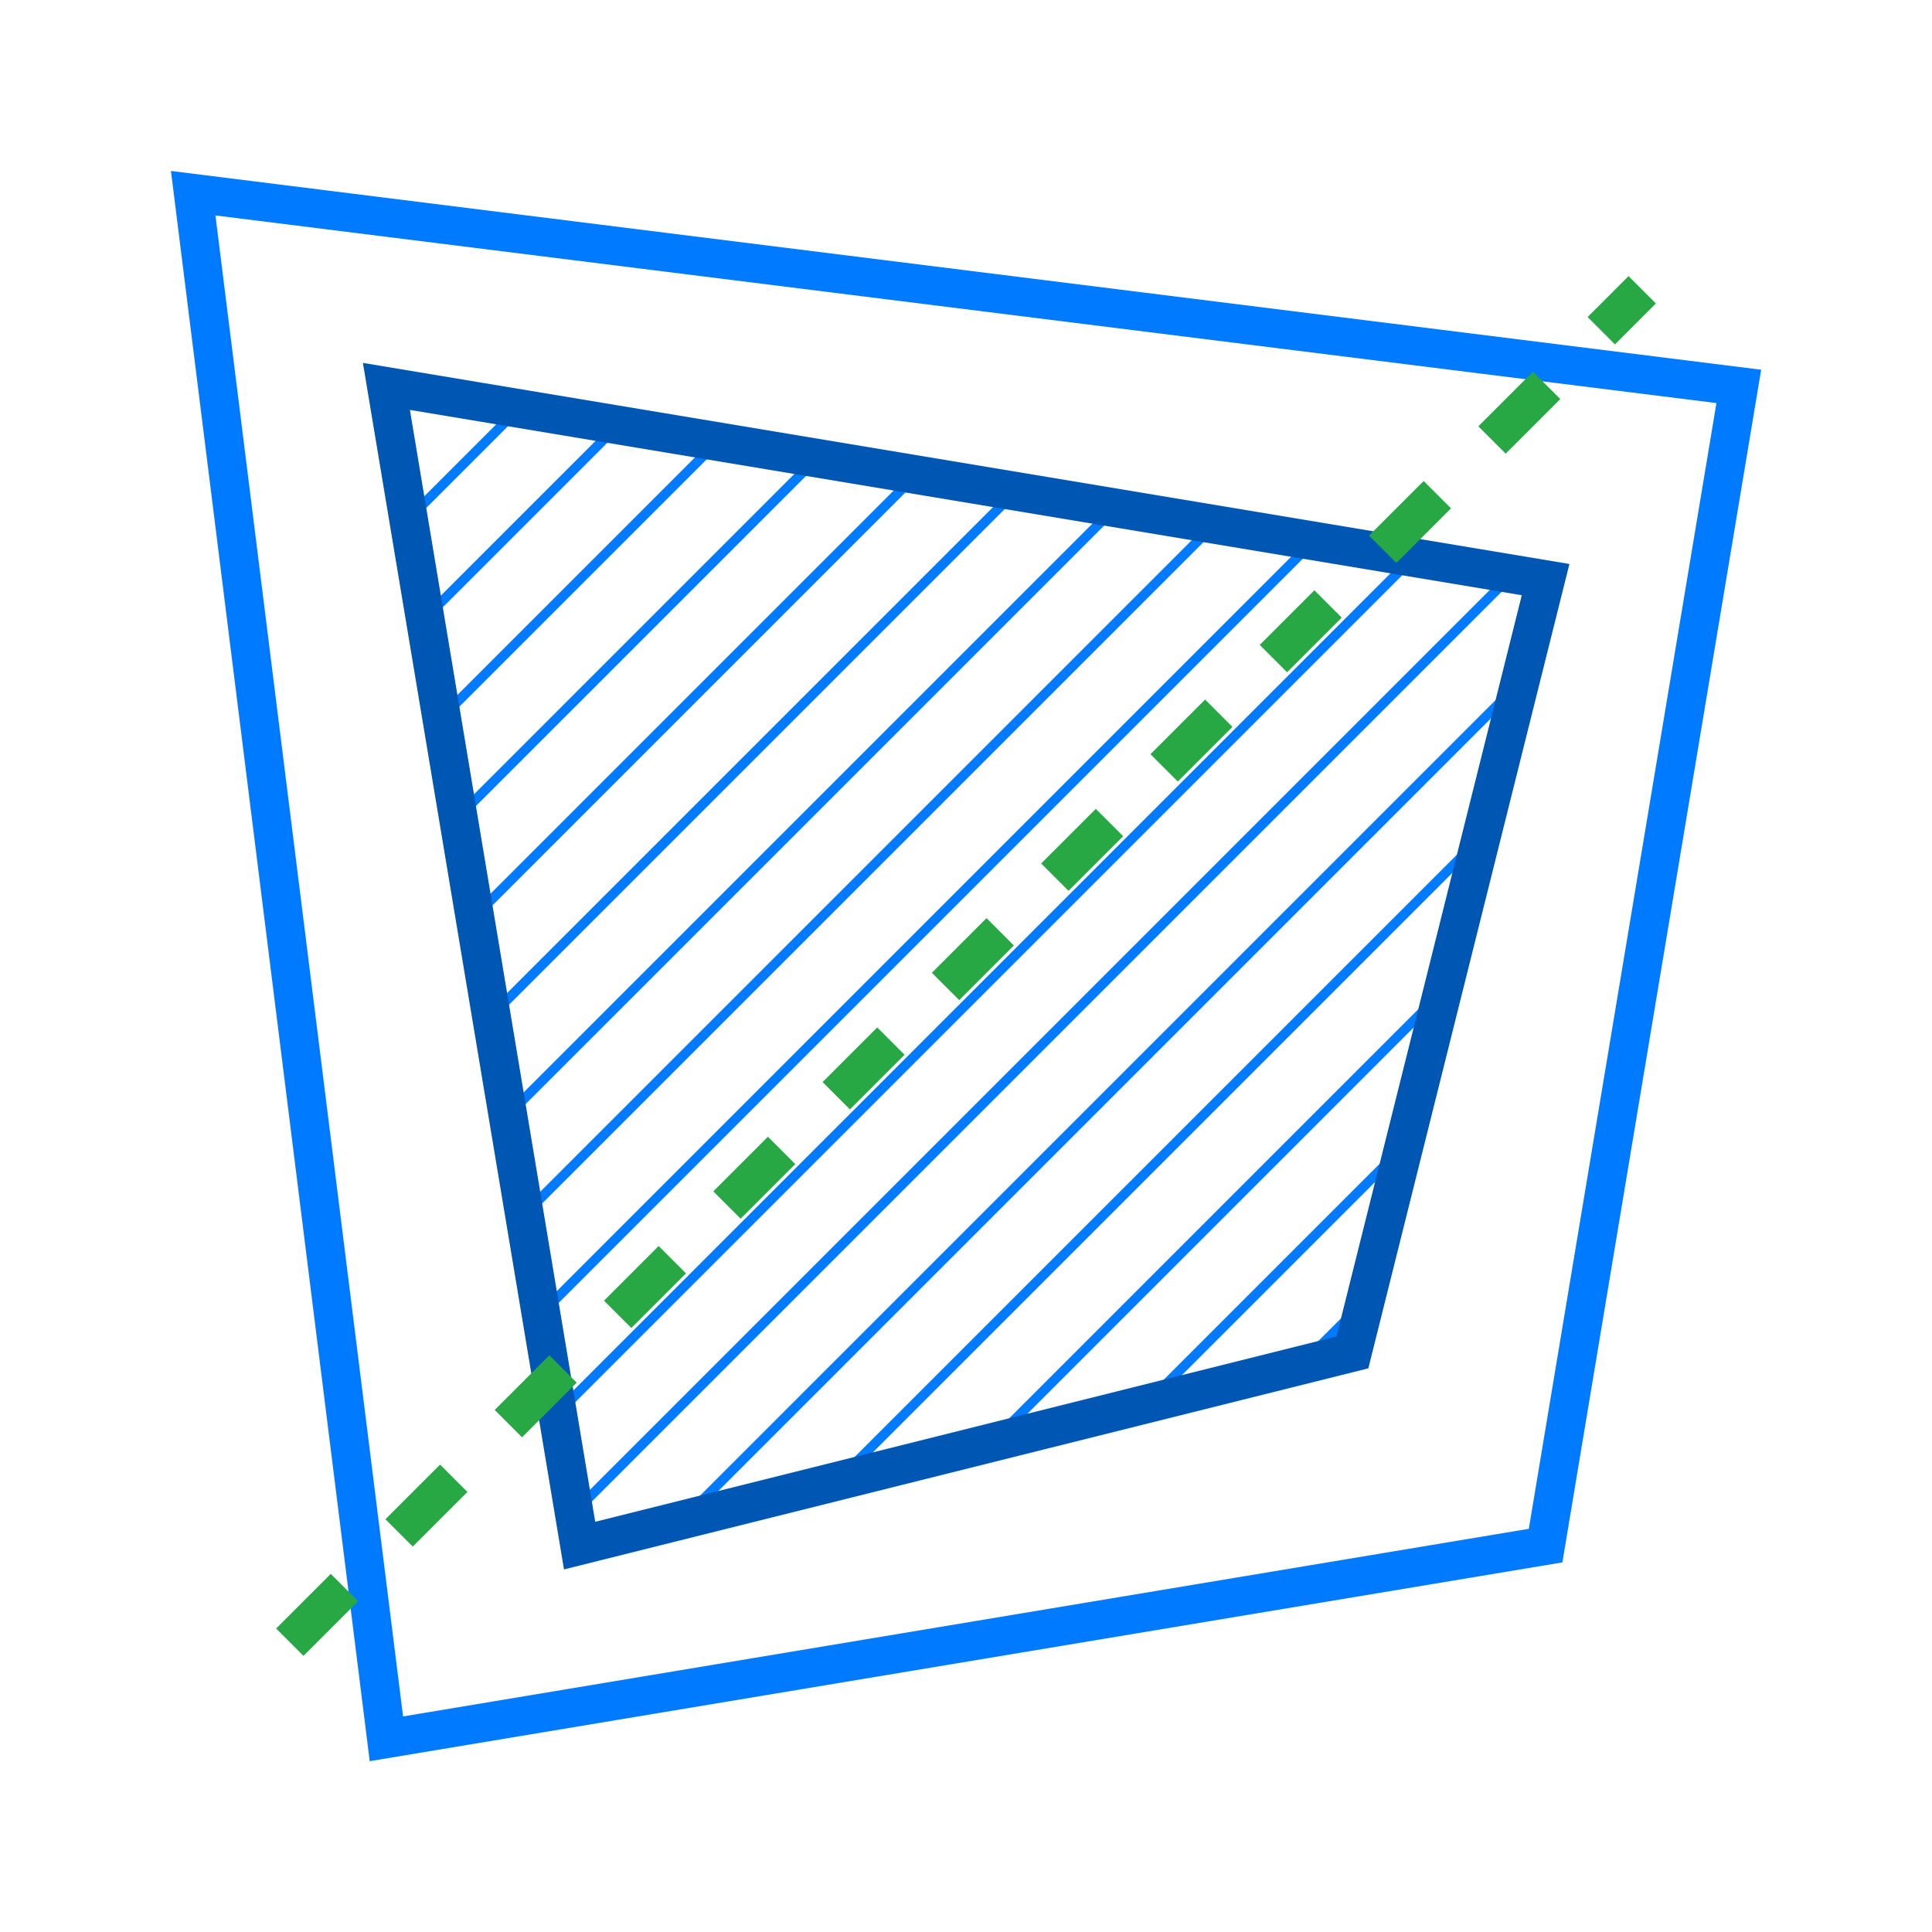
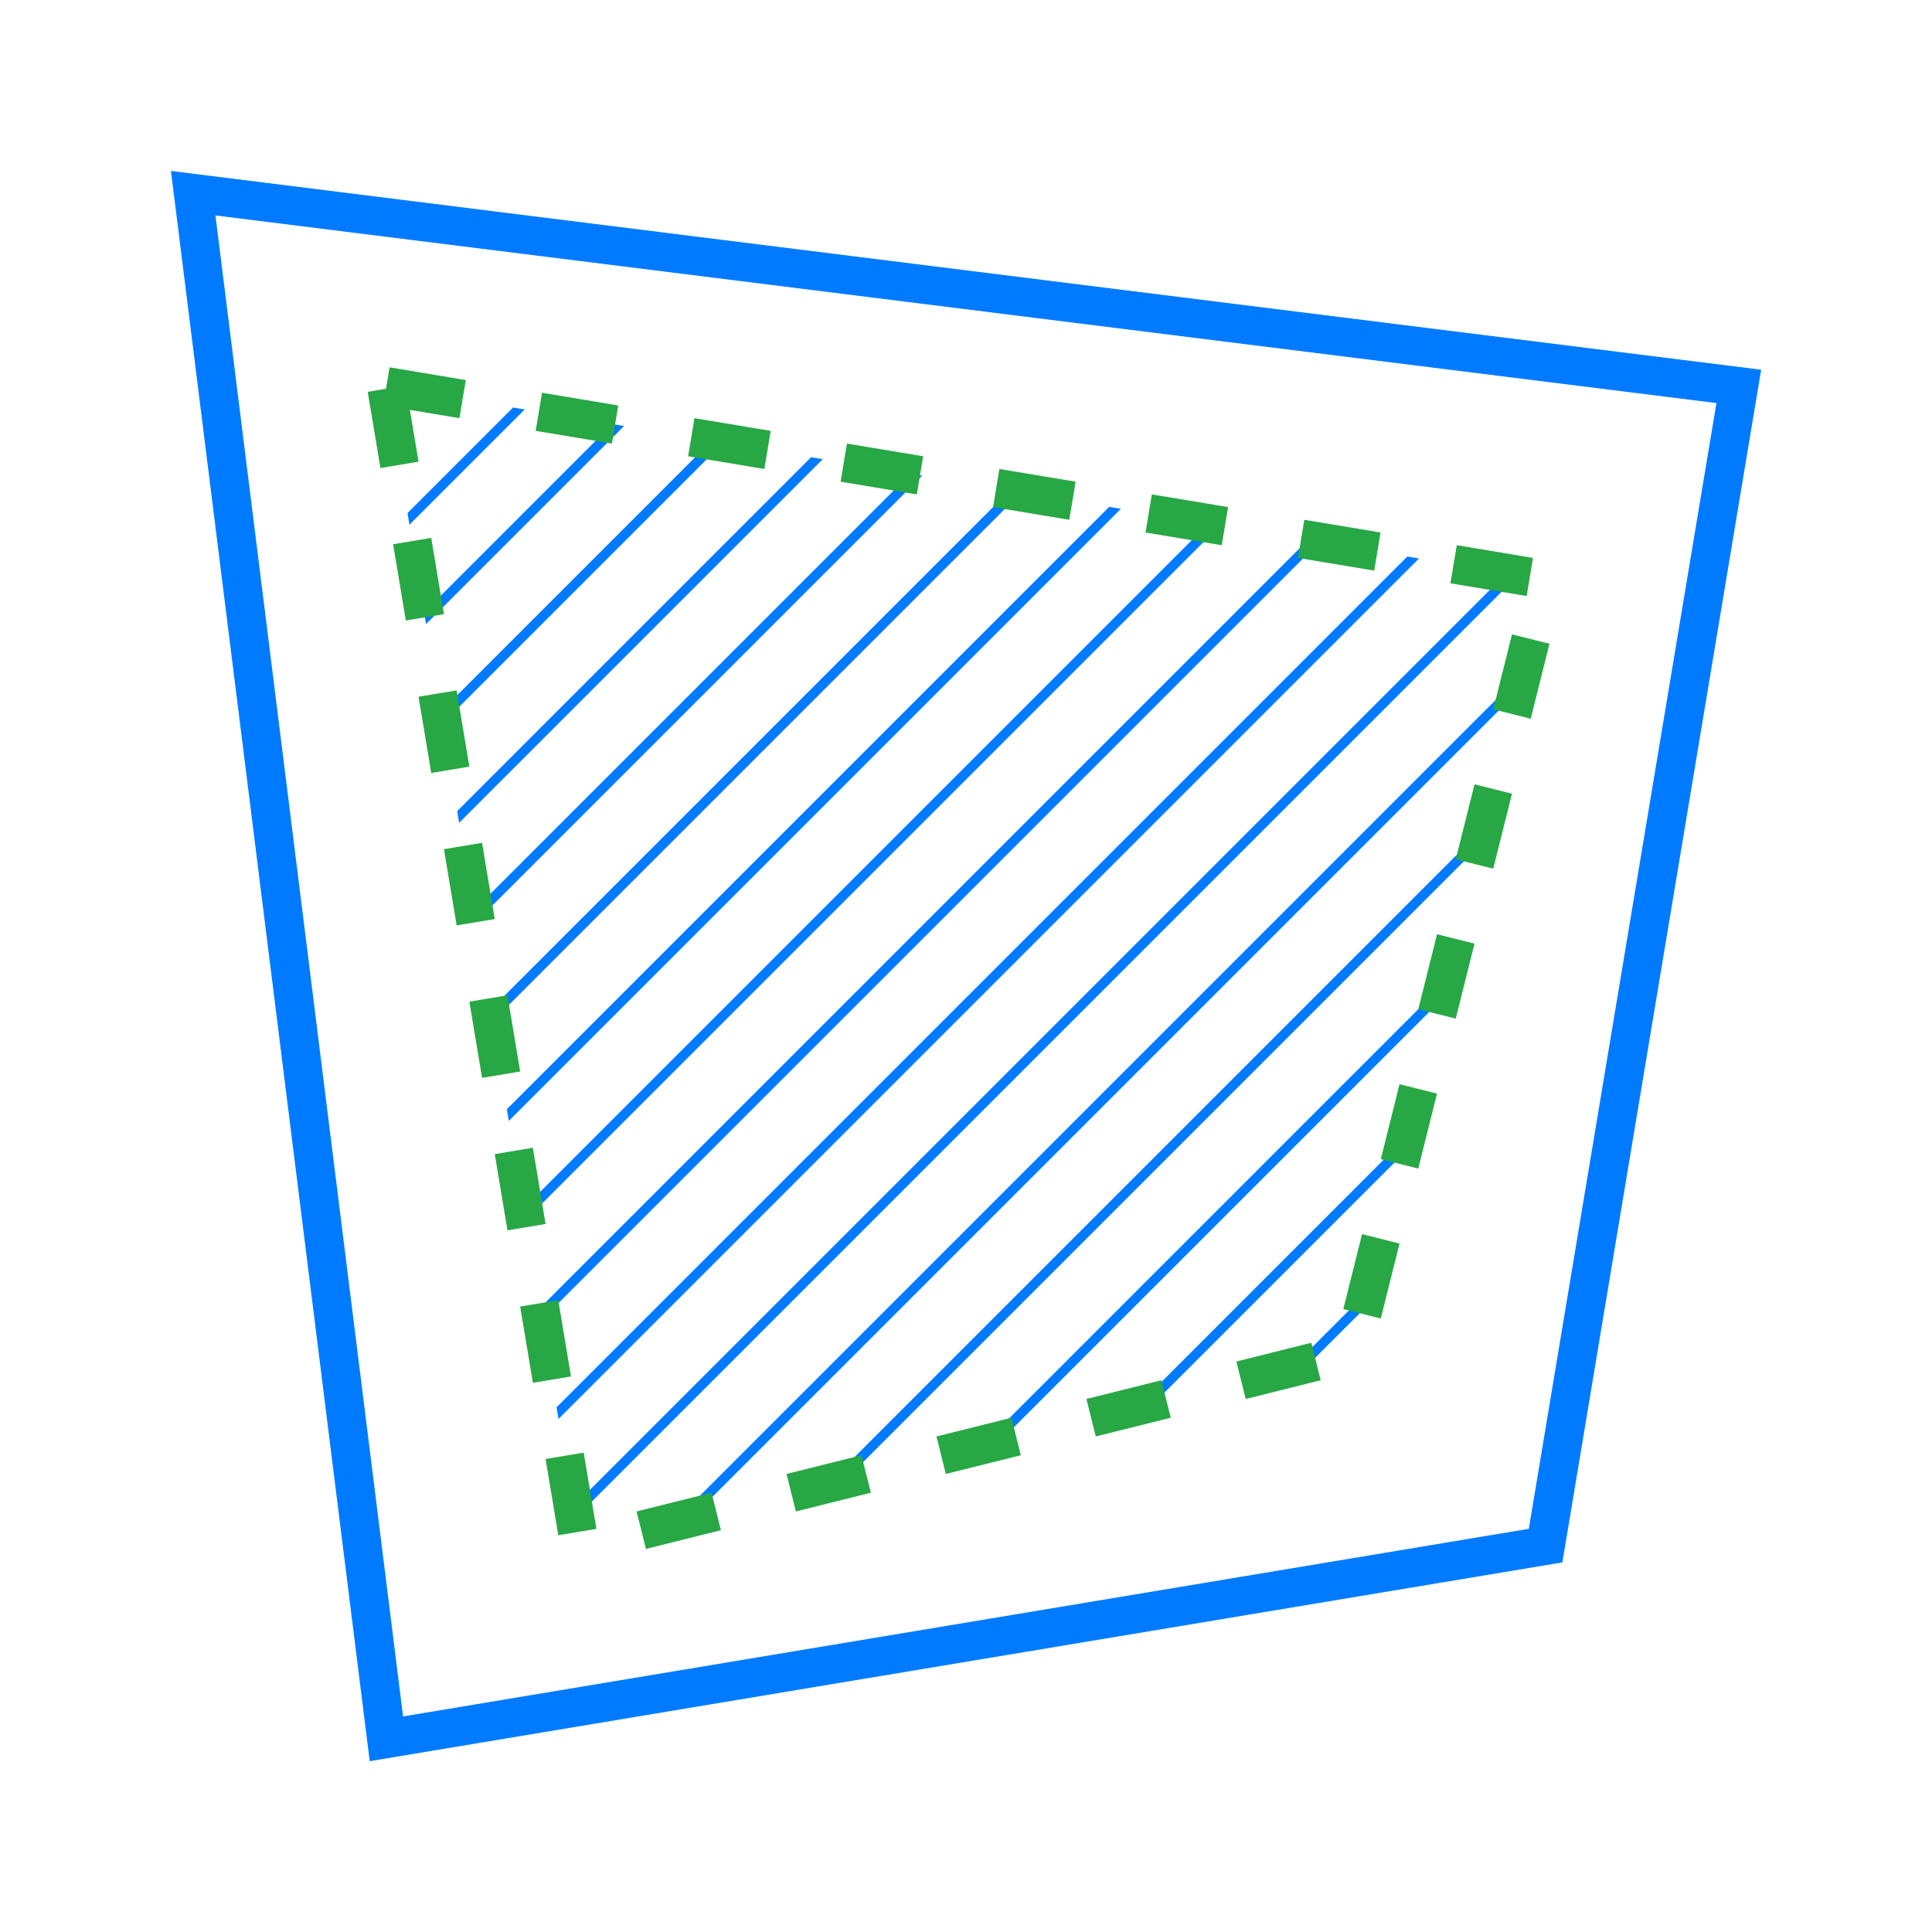
<svg xmlns="http://www.w3.org/2000/svg" viewBox="0 0 100 100" fill="none">
  <polygon points="10,10 90,20 80,80 20,90" stroke="#007BFF" stroke-width="2" fill="none" />
  <defs>
    <pattern id="diagonalHatch" patternUnits="userSpaceOnUse" width="6" height="6">
      <path d="M-1,1 l2,-2 M0,6 l6,-6 M5,7 l2,-2" stroke="#007BFF" stroke-width="0.5" />
    </pattern>
  </defs>
-   <polygon points="20,20 80,30 70,70 30,80" fill="url(#diagonalHatch)" stroke="#0056b3" stroke-width="2" />
-   <line x1="15" y1="85" x2="85" y2="15" stroke="#28a745" stroke-width="2" stroke-dasharray="4" />
+   <polygon points="20,20 80,30 70,70 30,80" fill="url(#diagonalHatch)" stroke="#28a745" stroke-dasharray="4" stroke-width="2" />
</svg>
